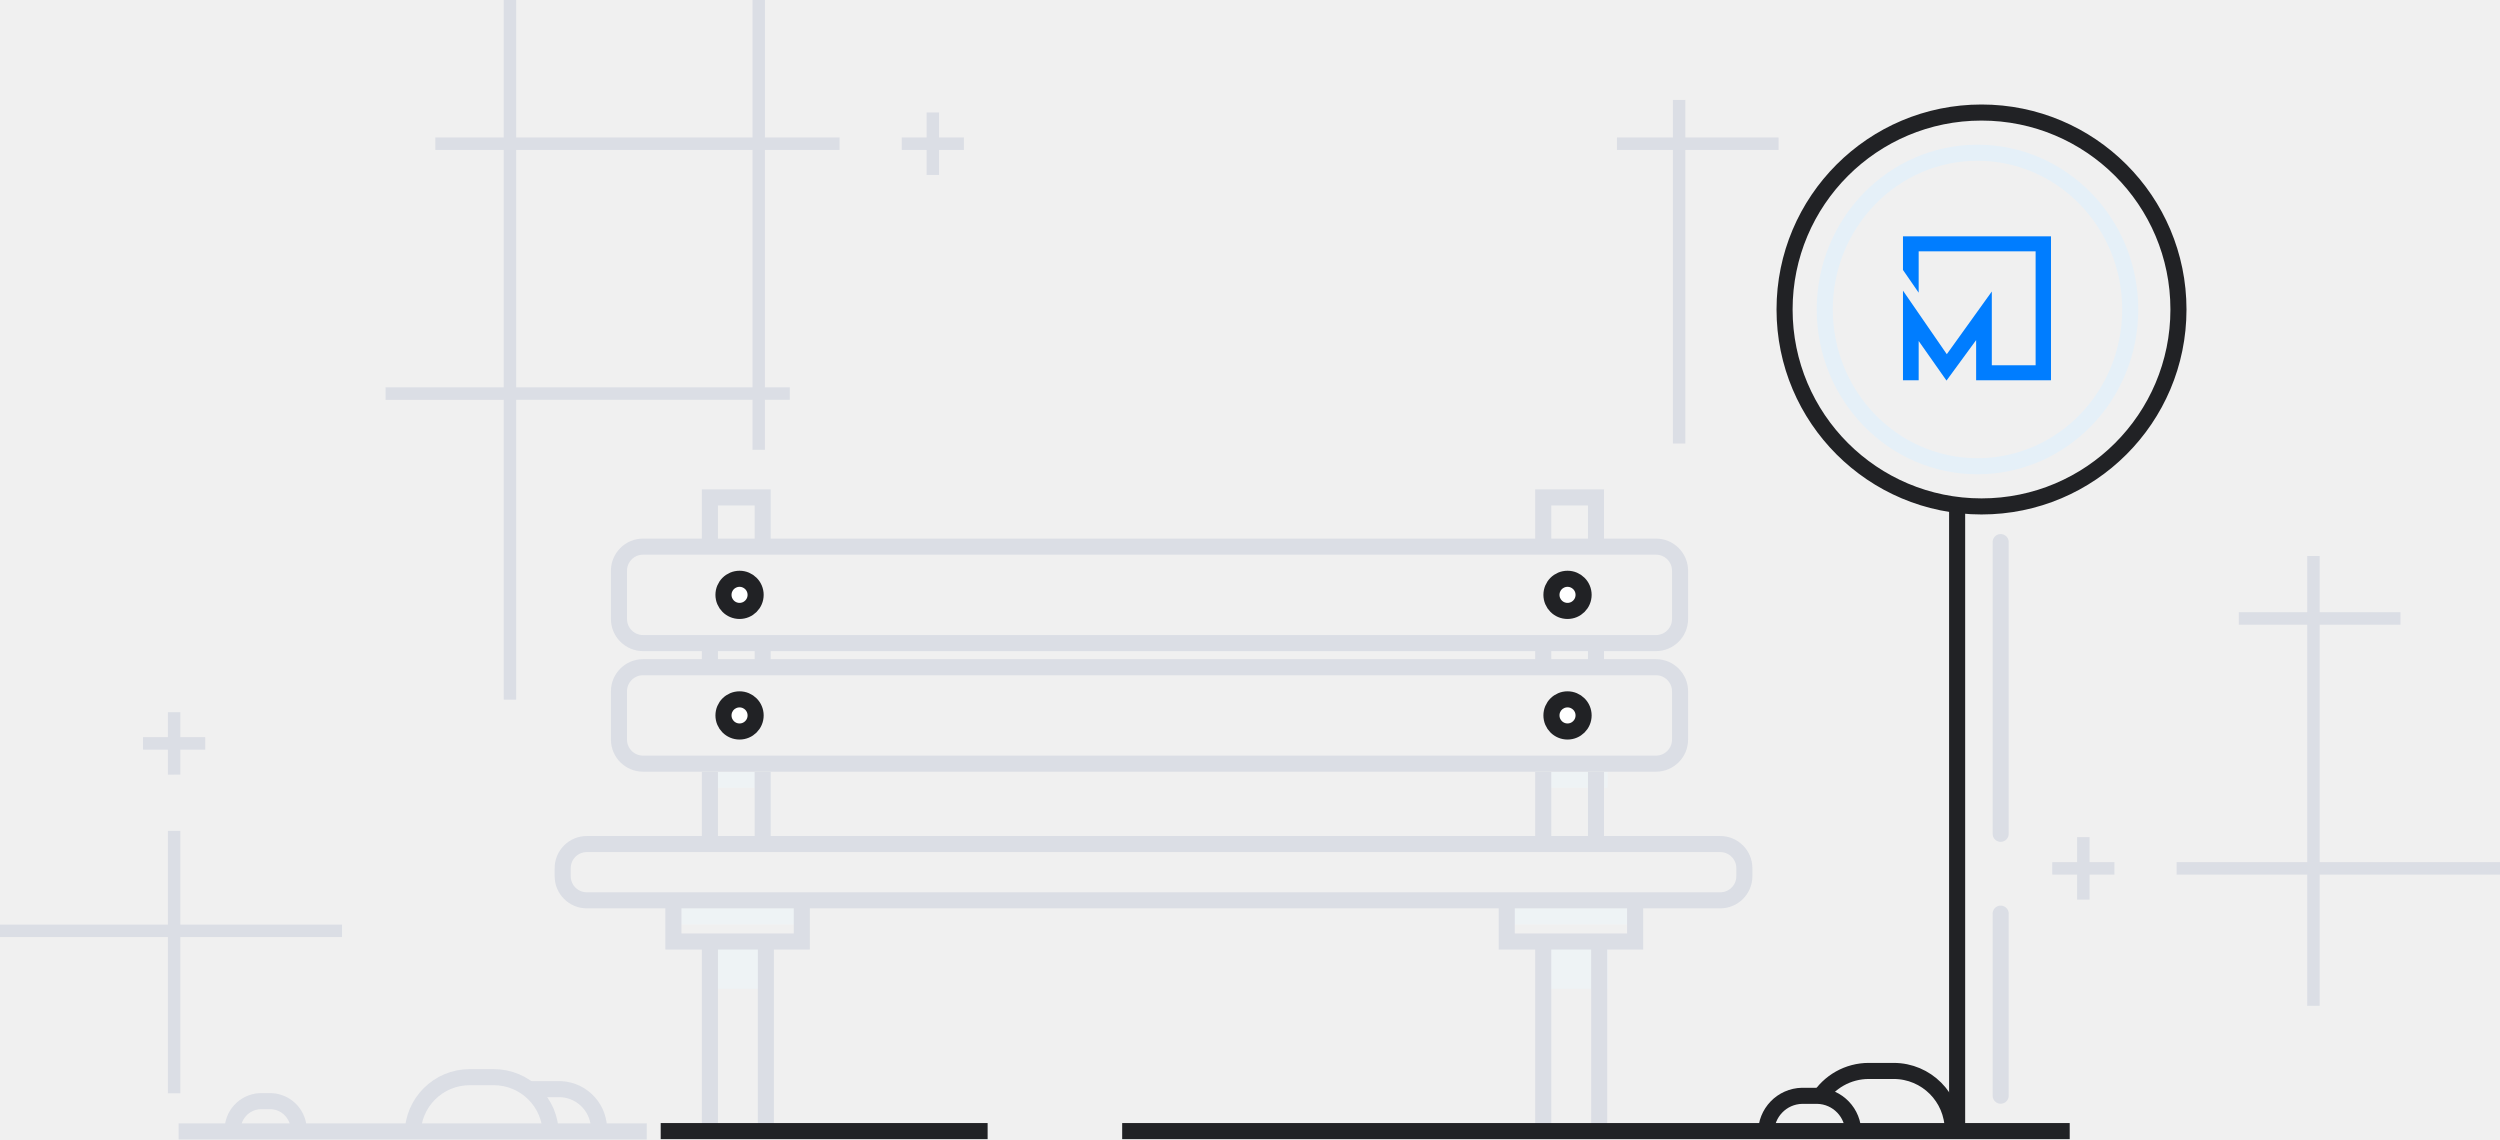
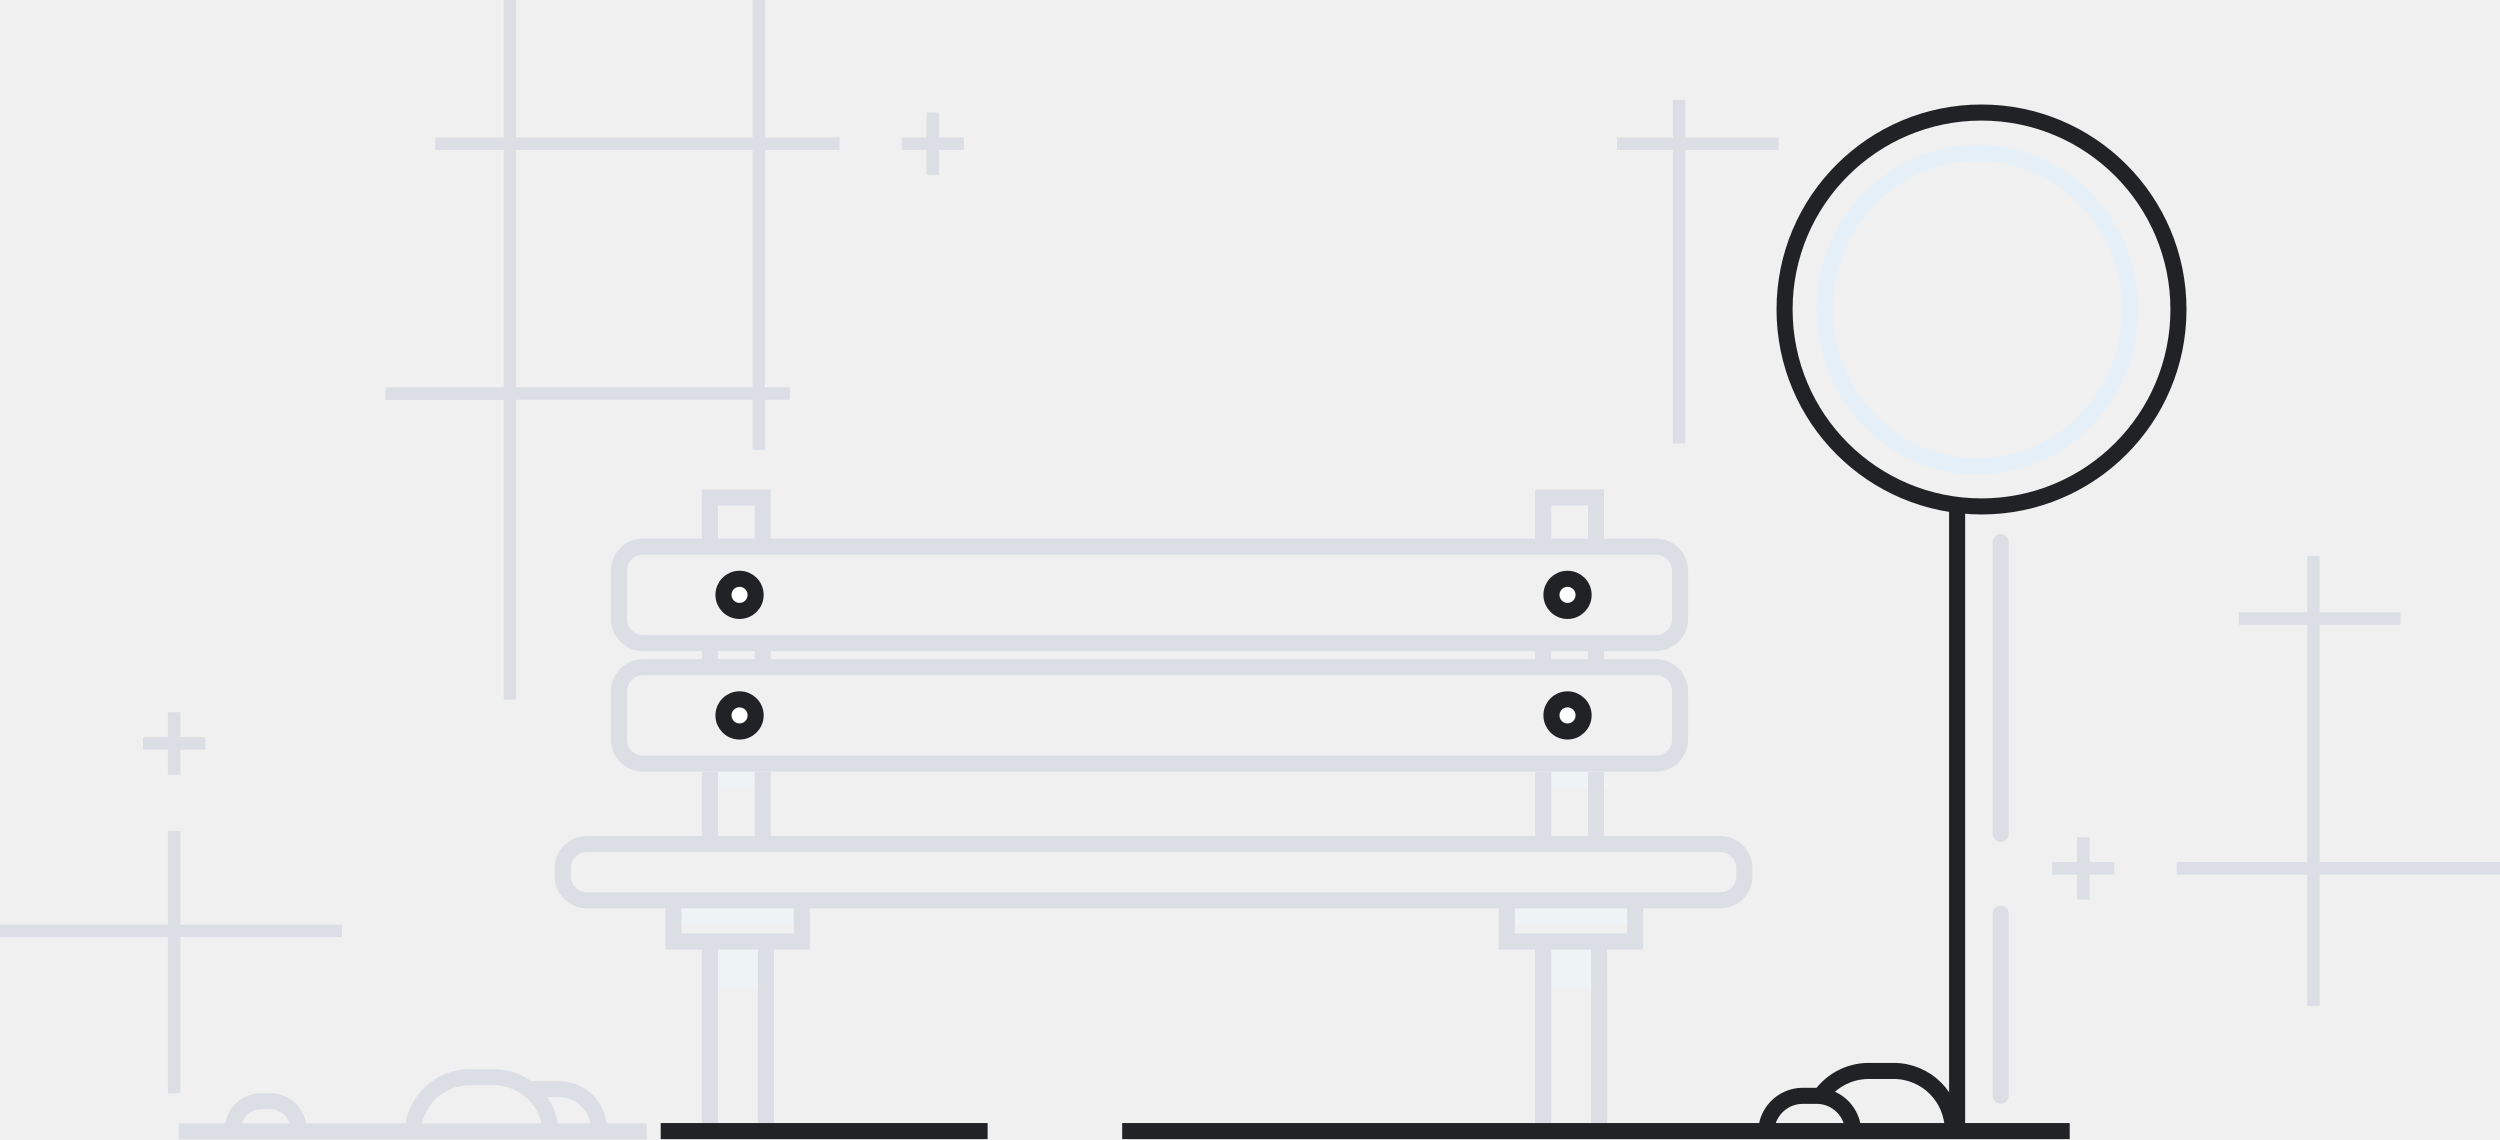
- <svg xmlns="http://www.w3.org/2000/svg" width="311" height="141.745">
-   <g data-name="Group 600">
-     <g data-name="Group 599">
-       <path data-name="Rectangle 335" fill="#eef3f5" d="M191.999 96h8v2h-8z" />
-       <path data-name="Rectangle 336" fill="#eef3f5" d="M191.999 79h8v2h-8z" />
-       <path data-name="Rectangle 337" fill="#eef3f5" d="M87.999 96h7v2h-7z" />
-       <path data-name="Rectangle 338" fill="#eef3f5" d="M87.999 79h7v2h-7z" />
-       <path data-name="Rectangle 331" fill="#eef3f5" d="M87.999 117h8v6h-8z" />
-       <path data-name="Rectangle 332" fill="#eef3f5" d="M191.999 117h8v6h-8z" />
-       <path data-name="Rectangle 333" fill="#eef3f5" d="M83.999 112h16v3h-16z" />
-       <path data-name="Rectangle 334" fill="#eef3f5" d="M186.999 112h16v3h-16z" />
-       <g data-name="Rectangle 328" transform="translate(75.999 67)" fill="none" stroke="#dbdee5" stroke-width="2">
-         <rect width="134" height="14" rx="4" stroke="none" />
-         <rect x="1" y="1" width="132" height="12" rx="3" />
+ <svg xmlns="http://www.w3.org/2000/svg" id="svg134" version="1.1" height="141.745" width="311">
+   <defs id="defs138" />
+   <g id="g132" data-name="Group 600">
+     <g id="g68" data-name="Group 599">
+       <path id="path2" d="M191.999 96h8v2h-8z" fill="#eef3f5" data-name="Rectangle 335" />
+       <path id="path4" d="M191.999 79h8v2h-8z" fill="#eef3f5" data-name="Rectangle 336" />
+       <path id="path6" d="M87.999 96h7v2h-7z" fill="#eef3f5" data-name="Rectangle 337" />
+       <path id="path8" d="M87.999 79h7v2h-7z" fill="#eef3f5" data-name="Rectangle 338" />
+       <path id="path10" d="M87.999 117h8v6h-8z" fill="#eef3f5" data-name="Rectangle 331" />
+       <path id="path12" d="M191.999 117h8v6h-8z" fill="#eef3f5" data-name="Rectangle 332" />
+       <path id="path14" d="M83.999 112h16v3h-16z" fill="#eef3f5" data-name="Rectangle 333" />
+       <path id="path16" d="M186.999 112h16v3h-16z" fill="#eef3f5" data-name="Rectangle 334" />
+       <g id="g22" stroke-width="2" stroke="#dbdee5" fill="none" transform="translate(75.999 67)" data-name="Rectangle 328">
+         <rect id="rect18" stroke="none" rx="4" height="14" width="134" />
+         <rect id="rect20" rx="3" height="12" width="132" y="1" x="1" />
      </g>
-       <g data-name="Rectangle 329" transform="translate(75.999 82)" fill="none" stroke="#dbdee5" stroke-width="2">
-         <rect width="134" height="14" rx="4" stroke="none" />
-         <rect x="1" y="1" width="132" height="12" rx="3" />
+       <g id="g28" stroke-width="2" stroke="#dbdee5" fill="none" transform="translate(75.999 82)" data-name="Rectangle 329">
+         <rect id="rect24" stroke="none" rx="4" height="14" width="134" />
+         <rect id="rect26" rx="3" height="12" width="132" y="1" x="1" />
      </g>
-       <g data-name="Rectangle 330" transform="translate(68.999 104)" fill="none" stroke="#dbdee5" stroke-width="2">
-         <rect width="149" height="9" rx="4" stroke="none" />
-         <rect x="1" y="1" width="147" height="7" rx="3" />
+       <g id="g34" stroke-width="2" stroke="#dbdee5" fill="none" transform="translate(68.999 104)" data-name="Rectangle 330">
+         <rect id="rect30" stroke="none" rx="4" height="9" width="149" />
+         <rect id="rect32" rx="3" height="7" width="147" y="1" x="1" />
      </g>
-       <path data-name="Path 497" d="M88.312 67.249V61.88h6.564v5.369" fill="none" stroke="#dbdee5" stroke-width="2" />
-       <path data-name="Path 498" d="M88.312 79.776v3.037" fill="none" stroke="#dbdee5" stroke-width="2" />
-       <path data-name="Path 499" d="M94.876 79.776v3.375" fill="none" stroke="#dbdee5" stroke-width="2" />
-       <path data-name="Path 500" d="M88.312 96.024v9.124" fill="none" stroke="#dbdee5" stroke-width="2" />
-       <path data-name="Path 501" d="M94.876 96.024v9.463" fill="none" stroke="#dbdee5" stroke-width="2" />
-       <path data-name="Path 502" d="M191.978 67.249V61.88h6.564v5.369" fill="none" stroke="#dbdee5" stroke-width="2" />
-       <path data-name="Path 503" d="M191.978 79.776v3.037" fill="none" stroke="#dbdee5" stroke-width="2" />
-       <path data-name="Path 504" d="M198.542 79.776v3.375" fill="none" stroke="#dbdee5" stroke-width="2" />
-       <path data-name="Path 505" d="M191.978 96.024v9.124" fill="none" stroke="#dbdee5" stroke-width="2" />
-       <path data-name="Path 506" d="M198.542 96.024v9.463" fill="none" stroke="#dbdee5" stroke-width="2" />
-       <path data-name="Path 507" d="M83.772 112.399v4.724h15.97v-4.724" fill="none" stroke="#dbdee5" stroke-width="2" />
-       <path data-name="Path 508" d="M88.312 116.949v23.759" fill="none" stroke="#dbdee5" stroke-width="2" />
-       <path data-name="Path 509" d="M95.275 116.949v23.759" fill="none" stroke="#dbdee5" stroke-width="2" />
-       <path data-name="Path 510" d="M187.438 112.399v4.724h15.97v-4.724" fill="none" stroke="#dbdee5" stroke-width="2" />
-       <path data-name="Path 511" d="M191.978 116.949v23.759" fill="none" stroke="#dbdee5" stroke-width="2" />
-       <path data-name="Path 512" d="M198.941 116.949v23.759" fill="none" stroke="#dbdee5" stroke-width="2" />
+       <path id="path36" stroke-width="2" stroke="#dbdee5" fill="none" d="M88.312 67.249V61.88h6.564v5.369" data-name="Path 497" />
+       <path id="path38" stroke-width="2" stroke="#dbdee5" fill="none" d="M88.312 79.776v3.037" data-name="Path 498" />
+       <path id="path40" stroke-width="2" stroke="#dbdee5" fill="none" d="M94.876 79.776v3.375" data-name="Path 499" />
+       <path id="path42" stroke-width="2" stroke="#dbdee5" fill="none" d="M88.312 96.024v9.124" data-name="Path 500" />
+       <path id="path44" stroke-width="2" stroke="#dbdee5" fill="none" d="M94.876 96.024v9.463" data-name="Path 501" />
+       <path id="path46" stroke-width="2" stroke="#dbdee5" fill="none" d="M191.978 67.249V61.88h6.564v5.369" data-name="Path 502" />
+       <path id="path48" stroke-width="2" stroke="#dbdee5" fill="none" d="M191.978 79.776v3.037" data-name="Path 503" />
+       <path id="path50" stroke-width="2" stroke="#dbdee5" fill="none" d="M198.542 79.776v3.375" data-name="Path 504" />
+       <path id="path52" stroke-width="2" stroke="#dbdee5" fill="none" d="M191.978 96.024v9.124" data-name="Path 505" />
+       <path id="path54" stroke-width="2" stroke="#dbdee5" fill="none" d="M198.542 96.024v9.463" data-name="Path 506" />
+       <path id="path56" stroke-width="2" stroke="#dbdee5" fill="none" d="M83.772 112.399v4.724h15.97v-4.724" data-name="Path 507" />
+       <path id="path58" stroke-width="2" stroke="#dbdee5" fill="none" d="M88.312 116.949v23.759" data-name="Path 508" />
+       <path id="path60" stroke-width="2" stroke="#dbdee5" fill="none" d="M95.275 116.949v23.759" data-name="Path 509" />
+       <path id="path62" stroke-width="2" stroke="#dbdee5" fill="none" d="M187.438 112.399v4.724h15.97v-4.724" data-name="Path 510" />
+       <path id="path64" stroke-width="2" stroke="#dbdee5" fill="none" d="M191.978 116.949v23.759" data-name="Path 511" />
+       <path id="path66" stroke-width="2" stroke="#dbdee5" fill="none" d="M198.941 116.949v23.759" data-name="Path 512" />
    </g>
-     <g data-name="Ellipse 49" transform="translate(91 73)" fill="#fff" stroke="#212225" stroke-width="2">
-       <circle cx="1" cy="1" r="1" stroke="none" />
-       <circle cx="1" cy="1" r="2" fill="none" />
+     <g id="g74" stroke-width="2" stroke="#212225" fill="#fff" transform="translate(91 73)" data-name="Ellipse 49">
+       <circle id="circle70" stroke="none" r="1" cy="1" cx="1" />
+       <circle id="circle72" fill="none" r="2" cy="1" cx="1" />
    </g>
-     <g data-name="Ellipse 50" transform="translate(91 88)" fill="#fff" stroke="#212225" stroke-width="2">
-       <circle cx="1" cy="1" r="1" stroke="none" />
-       <circle cx="1" cy="1" r="2" fill="none" />
+     <g id="g80" stroke-width="2" stroke="#212225" fill="#fff" transform="translate(91 88)" data-name="Ellipse 50">
+       <circle id="circle76" stroke="none" r="1" cy="1" cx="1" />
+       <circle id="circle78" fill="none" r="2" cy="1" cx="1" />
    </g>
-     <g data-name="Ellipse 51" transform="translate(194 73)" fill="#fff" stroke="#212225" stroke-width="2">
-       <circle cx="1" cy="1" r="1" stroke="none" />
-       <circle cx="1" cy="1" r="2" fill="none" />
+     <g id="g86" stroke-width="2" stroke="#212225" fill="#fff" transform="translate(194 73)" data-name="Ellipse 51">
+       <circle id="circle82" stroke="none" r="1" cy="1" cx="1" />
+       <circle id="circle84" fill="none" r="2" cy="1" cx="1" />
    </g>
-     <g data-name="Ellipse 52" transform="translate(194 88)" fill="#fff" stroke="#212225" stroke-width="2">
-       <circle cx="1" cy="1" r="1" stroke="none" />
-       <circle cx="1" cy="1" r="2" fill="none" />
+     <g id="g92" stroke-width="2" stroke="#212225" fill="#fff" transform="translate(194 88)" data-name="Ellipse 52">
+       <circle id="circle88" stroke="none" r="1" cy="1" cx="1" />
+       <circle id="circle90" fill="none" r="2" cy="1" cx="1" />
    </g>
-     <path data-name="Path 513" d="M82.191 140.708h40.669" fill="none" stroke="#212225" stroke-width="2" />
-     <path data-name="Path 514" d="M139.599 140.708h117.873" fill="none" stroke="#212225" stroke-width="2" />
-     <g data-name="Ellipse 53" transform="translate(221 13)" fill="none" stroke="#212225" stroke-width="2">
-       <circle cx="25.5" cy="25.5" r="25.5" stroke="none" />
-       <circle cx="25.5" cy="25.5" r="24.5" />
+     <path id="path94" stroke-width="2" stroke="#212225" fill="none" d="M82.191 140.708h40.669" data-name="Path 513" />
+     <path id="path96" stroke-width="2" stroke="#212225" fill="none" d="M139.599 140.708h117.873" data-name="Path 514" />
+     <g id="g102" stroke-width="2" stroke="#212225" fill="none" transform="translate(221 13)" data-name="Ellipse 53">
+       <circle id="circle98" stroke="none" r="25.5" cy="25.5" cx="25.5" />
+       <circle id="circle100" r="24.5" cy="25.5" cx="25.5" />
    </g>
-     <path data-name="Path 515" d="M243.467 63.029v77.328" fill="none" stroke="#212225" stroke-width="2" />
-     <path data-name="Path 516" d="M248.883 67.436v36.29" fill="none" stroke="#dbdee5" stroke-linecap="round" stroke-width="2" />
-     <path data-name="Path 517" d="M248.883 113.658v22.647" fill="none" stroke="#dbdee5" stroke-linecap="round" stroke-width="2" />
-     <path data-name="Фигура 1 копия" fill="none" stroke="#dbdee5" stroke-width="2" d="M22.224 140.745h58.234" />
-     <path data-name="Прямоугольник, скругл. углы 13" d="M51.341 141.091a7.093 7.093 0 017.093-7.093h2.986a7.093 7.093 0 017.093 7.093" fill="none" stroke="#dbdee5" stroke-width="2" />
-     <path data-name="Прямоугольник, скругл. углы 13 копия" d="M28.943 140.718a3.575 3.575 0 013.392-3.733h1.428a3.575 3.575 0 013.392 3.733" fill="none" stroke="#dbdee5" stroke-width="2" />
-     <path data-name="Прямоугольник, скругл. углы 13 копия 3" d="M65.566 135.491h4.227a4.992 4.992 0 014.719 5.226" fill="none" stroke="#dbdee5" stroke-width="2" />
-     <path data-name="Прямоугольник, скругл. углы 13 копия 4" d="M226.197 136.754a7.345 7.345 0 016.28-3.529h3.095a7.349 7.349 0 017.349 7.349" fill="none" stroke="#212225" stroke-width="2" />
-     <path data-name="Прямоугольник, скругл. углы 13 копия 5" d="M219.711 140.961a4.56 4.56 0 014.474-4.642h1.884a4.56 4.56 0 014.474 4.642" fill="none" stroke="#212225" stroke-width="2" />
-     <path data-name="Прямоугольник 1 копия 14" d="M20.888 136v-19.429H0v-1.554h20.888V103.36h1.547v11.657H42.55v1.554H22.435V136zm266.129-10.88V108.8h-16.246v-1.554h16.246V77.714h-8.51V76.16h8.51v-6.994h1.548v6.994h10.057v1.554h-10.057v29.532H311v1.554h-22.435v16.32zm-28.624-13.211V108.8H255.3v-1.554h3.094v-3.109h1.547v3.109h3.095v1.554h-3.096v3.108zM20.888 96.366v-3.109h-3.094V91.7h3.094v-3.106h1.547V91.7h3.095v1.555h-3.095v3.108zm41.776-9.326v-37.3h-14.7v-1.557h14.7V18.652h-8.51V17.1h8.51V0h1.547v17.1h29.4V0h1.547v17.1h9.283v1.554h-9.284v29.529h3.094v1.554h-3.094v6.217H93.61v-6.217h-29.4v37.3zM93.61 48.183V18.652h-29.4v29.531zm114.5 6.994V18.652h-6.963V17.1h6.963v-4.666h1.547V17.1h11.6v1.554h-11.6v36.523zM115.271 21.76v-3.108h-3.095V17.1h3.095v-3.111h1.547V17.1h3.094v1.554h-3.094v3.106z" fill="#dbdee5" />
-     <g data-name="Ellipse 54" transform="translate(226 18)" fill="none" stroke="#e5f0f8" stroke-width="2">
-       <ellipse cx="20" cy="20.5" rx="20" ry="20.5" stroke="none" />
-       <ellipse cx="20" cy="20.5" rx="19" ry="19.5" />
+     <path id="path104" stroke-width="2" stroke="#212225" fill="none" d="M243.467 63.029v77.328" data-name="Path 515" />
+     <path id="path106" stroke-width="2" stroke-linecap="round" stroke="#dbdee5" fill="none" d="M248.883 67.436v36.29" data-name="Path 516" />
+     <path id="path108" stroke-width="2" stroke-linecap="round" stroke="#dbdee5" fill="none" d="M248.883 113.658v22.647" data-name="Path 517" />
+     <path id="path110" d="M22.224 140.745h58.234" stroke-width="2" stroke="#dbdee5" fill="none" data-name="Фигура 1 копия" />
+     <path id="path112" stroke-width="2" stroke="#dbdee5" fill="none" d="M51.341 141.091a7.093 7.093 0 017.093-7.093h2.986a7.093 7.093 0 017.093 7.093" data-name="Прямоугольник, скругл. углы 13" />
+     <path id="path114" stroke-width="2" stroke="#dbdee5" fill="none" d="M28.943 140.718a3.575 3.575 0 013.392-3.733h1.428a3.575 3.575 0 013.392 3.733" data-name="Прямоугольник, скругл. углы 13 копия" />
+     <path id="path116" stroke-width="2" stroke="#dbdee5" fill="none" d="M65.566 135.491h4.227a4.992 4.992 0 014.719 5.226" data-name="Прямоугольник, скругл. углы 13 копия 3" />
+     <path id="path118" stroke-width="2" stroke="#212225" fill="none" d="M226.197 136.754a7.345 7.345 0 016.28-3.529h3.095a7.349 7.349 0 017.349 7.349" data-name="Прямоугольник, скругл. углы 13 копия 4" />
+     <path id="path120" stroke-width="2" stroke="#212225" fill="none" d="M219.711 140.961a4.56 4.56 0 014.474-4.642h1.884a4.56 4.56 0 014.474 4.642" data-name="Прямоугольник, скругл. углы 13 копия 5" />
+     <path id="path122" fill="#dbdee5" d="M20.888 136v-19.429H0v-1.554h20.888V103.36h1.547v11.657H42.55v1.554H22.435V136zm266.129-10.88V108.8h-16.246v-1.554h16.246V77.714h-8.51V76.16h8.51v-6.994h1.548v6.994h10.057v1.554h-10.057v29.532H311v1.554h-22.435v16.32zm-28.624-13.211V108.8H255.3v-1.554h3.094v-3.109h1.547v3.109h3.095v1.554h-3.096v3.108zM20.888 96.366v-3.109h-3.094V91.7h3.094v-3.106h1.547V91.7h3.095v1.555h-3.095v3.108zm41.776-9.326v-37.3h-14.7v-1.557h14.7V18.652h-8.51V17.1h8.51V0h1.547v17.1h29.4V0h1.547v17.1h9.283v1.554h-9.284v29.529h3.094v1.554h-3.094v6.217H93.61v-6.217h-29.4v37.3zM93.61 48.183V18.652h-29.4v29.531zm114.5 6.994V18.652h-6.963V17.1h6.963v-4.666h1.547V17.1h11.6v1.554h-11.6v36.523zM115.271 21.76v-3.108h-3.095V17.1h3.095v-3.111h1.547V17.1h3.094v1.554h-3.094v3.106z" data-name="Прямоугольник 1 копия 14" />
+     <g id="g128" stroke-width="2" stroke="#e5f0f8" fill="none" transform="translate(226 18)" data-name="Ellipse 54">
+       <ellipse id="ellipse124" stroke="none" ry="20.5" rx="20" cy="20.5" cx="20" />
+       <ellipse id="ellipse126" ry="19.5" rx="19" cy="20.5" cx="20" />
    </g>
-     <path data-name="Прямоугольник 1 копия" d="M255.143 47.307V29.398h-18.412v4.184l1.952 2.831v-5.15h14.548v14.178h-5.45v-9.178l-5.6 7.8-5.45-7.908v11.152h1.952v-4.888l3.462 4.925 3.686-5.037v5z" fill="#007dff" />
  </g>
</svg>
